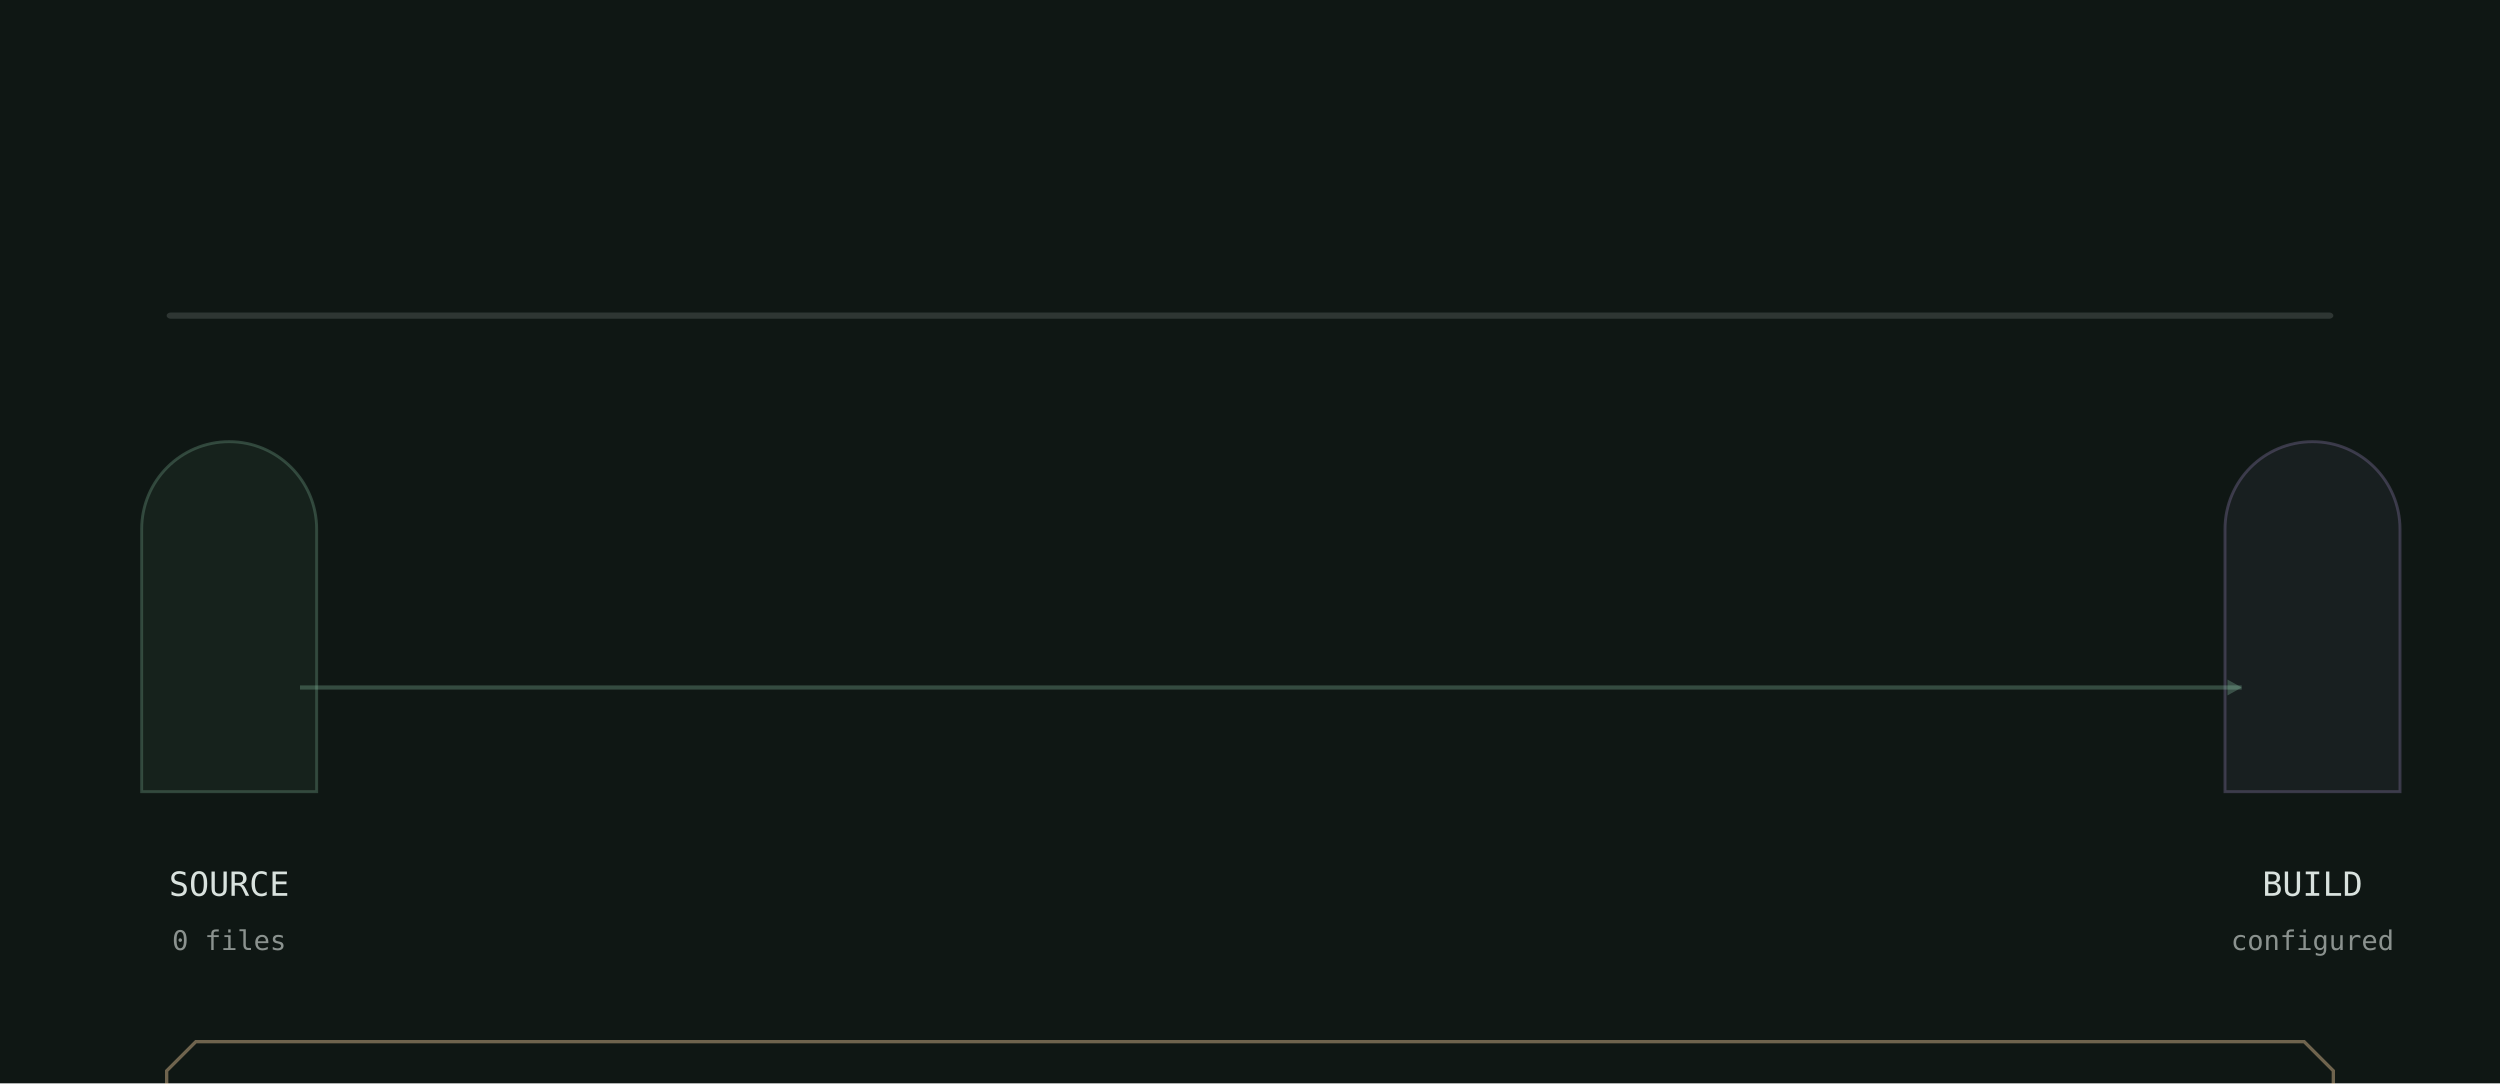
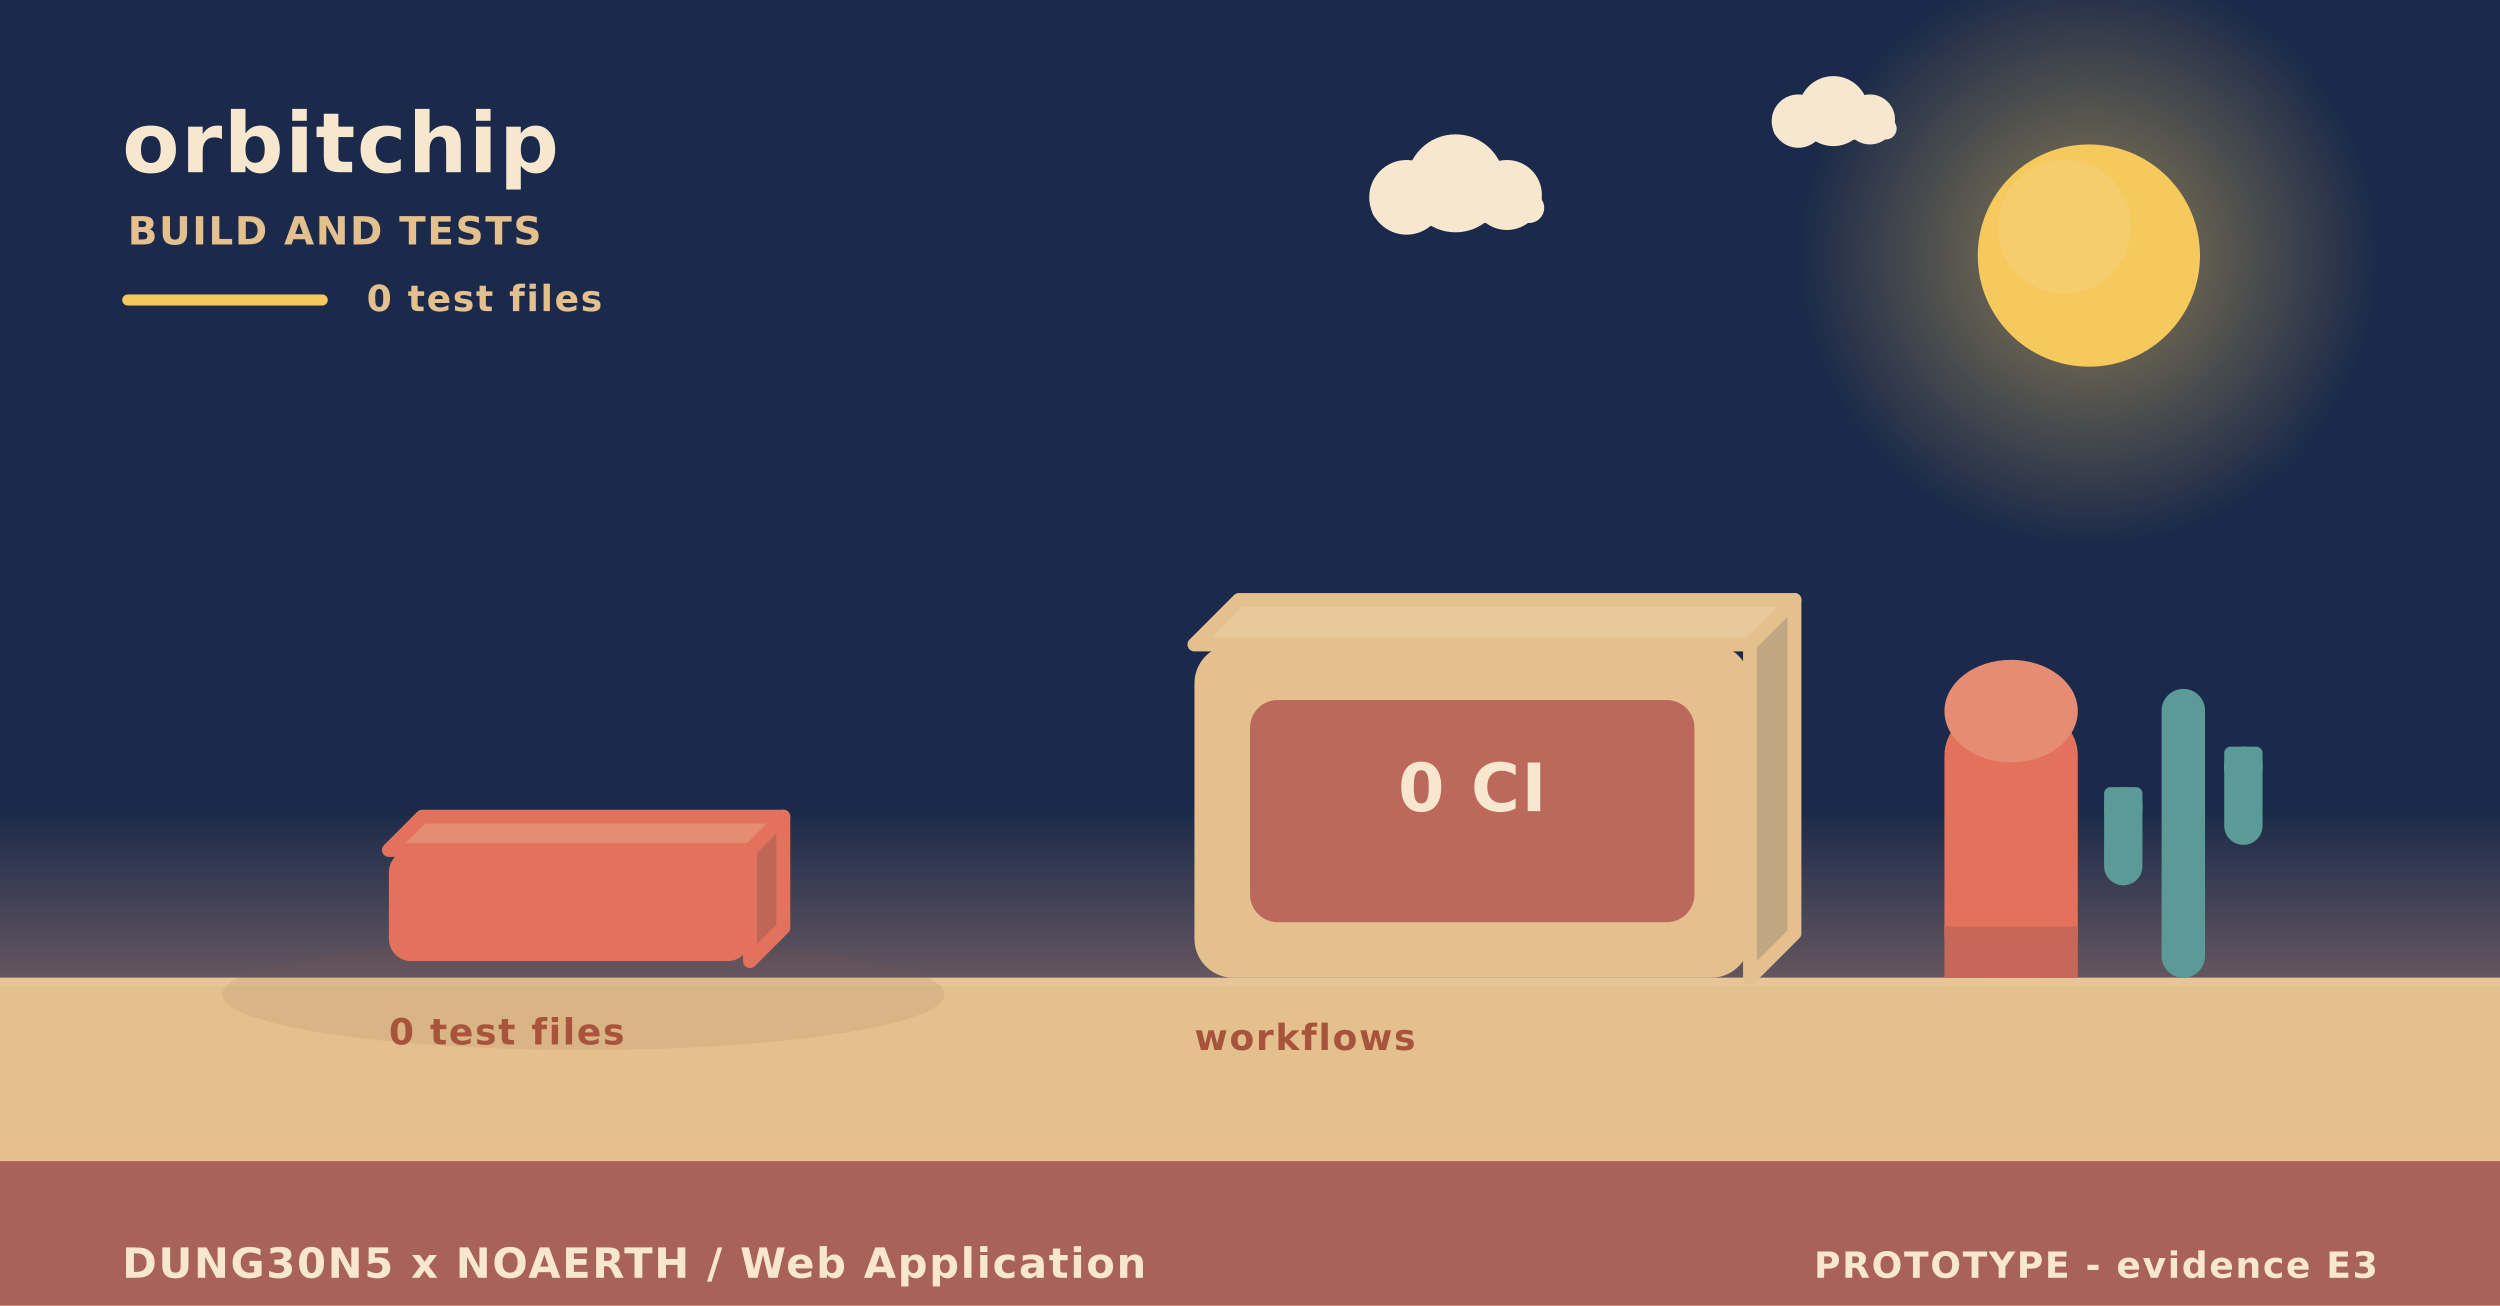
- <svg xmlns="http://www.w3.org/2000/svg" viewBox="0 0 1200 520" width="1200" height="520" role="img" aria-label="orbitchip build evidence">
-   <rect width="1200" height="520" fill="#0f1714" />
-   <defs>
-     <linearGradient id="gb" x1="0" y1="0" x2="1" y2="1">
-       <stop offset="0%" stop-color="#95d5b2" />
-       <stop offset="100%" stop-color="#b8a1e6" />
-     </linearGradient>
-   </defs>
-   <rect x="80.00" y="150.00" width="1040.00" height="3.00" rx="2.00" fill="rgba(240,248,244,0.140)" opacity="1.00" />
-   <path d="M68.00,380.00 L68.00,254.00 A42.00,42.00 0 0 1 152.00,254.00 L152.00,380.00 Z" fill="rgba(149,213,178,0.100)" opacity="0.55" stroke="rgba(149,213,178,0.450)" stroke-width="1.4" />
-   <polygon points="-192.26,189.00 -136.83,221.00 -136.83,157.00 -192.26,125.00" fill="#947c60" opacity="0.95" />
-   <polygon points="-247.68,221.00 -192.26,253.00 -192.26,189.00 -247.68,157.00" fill="#907eb3" opacity="0.95" />
-   <polygon points="-192.26,125.00 -136.83,157.00 -192.26,189.00 -247.68,157.00" fill="#95d5b2" opacity="0.95" />
-   <text x="110" y="430" font-family="ui-monospace,Menlo,monospace" font-size="16" fill="rgba(240,248,244,0.900)" text-anchor="middle">SOURCE</text>
-   <text x="110" y="456" font-family="ui-monospace,Menlo,monospace" font-size="13" fill="rgba(240,248,244,0.550)" text-anchor="middle">0 files</text>
-   <path d="M1068.00,380.00 L1068.00,254.00 A42.00,42.00 0 0 1 1152.00,254.00 L1152.00,380.00 Z" fill="rgba(184,161,230,0.100)" opacity="0.55" stroke="rgba(184,161,230,0.450)" stroke-width="1.4" />
-   <polygon points="673.77,689.00 729.19,721.00 729.19,657.00 673.77,625.00" fill="#947c60" opacity="0.95" />
-   <polygon points="618.34,721.00 673.77,753.00 673.77,689.00 618.34,657.00" fill="#907eb3" opacity="0.95" />
-   <polygon points="673.77,625.00 729.19,657.00 673.77,689.00 618.34,657.00" fill="#b8a1e6" opacity="0.95" />
-   <text x="1110" y="430" font-family="ui-monospace,Menlo,monospace" font-size="16" fill="rgba(240,248,244,0.900)" text-anchor="middle">BUILD</text>
-   <text x="1110" y="456" font-family="ui-monospace,Menlo,monospace" font-size="13" fill="rgba(240,248,244,0.550)" text-anchor="middle">configured</text>
-   <line x1="144.00" y1="330.00" x2="1076.00" y2="330.00" stroke="rgba(149,213,178,0.500)" stroke-width="2.00" opacity="0.55" />
-   <polygon points="1076.00,330.00 1069.20,326.20 1069.20,333.80" fill="rgba(149,213,178,0.500)" opacity="0.55" />
-   <path d="M94.00,500.00 H1106.00 L1120.00,514.00 V546.00 L1106.00,560.00 H94.00 L80.00,546.00 V514.00 Z" fill="none" stroke="rgba(255,214,165,0.500)" stroke-width="1.60" opacity="0.80" />
-   <text x="600" y="536" font-family="ui-monospace,Menlo,monospace" font-size="16" fill="rgba(255,214,165,0.950)" text-anchor="middle">no test suite present in this repository — shown as measured, not implied</text>
+ <svg xmlns="http://www.w3.org/2000/svg" width="900" height="470" viewBox="0 0 900 470" role="img" aria-label="orbitchip - how it is verified">
+   <linearGradient id="skyb" x1="0" y1="0" x2="0" y2="1">
+     <stop offset="0" stop-color="#1b2a4a" />
+     <stop offset="0.62" stop-color="#1b2a4a" />
+     <stop offset="1" stop-color="#f3ad8a" />
+   </linearGradient>
+   <rect width="900" height="470" fill="url(#skyb)" />
+   <radialGradient id="sunb">
+     <stop offset="0.35" stop-color="#f5c95c" stop-opacity="0.34" />
+     <stop offset="1" stop-color="#f5c95c" stop-opacity="0" />
+   </radialGradient>
+   <circle cx="752" cy="92" r="104" fill="url(#sunb)" />
+   <circle cx="752" cy="92" r="40" fill="#f5c95c" />
+   <circle cx="743.2" cy="81.6" r="24" fill="#f5d27e" opacity="0.5" />
+   <g>
+     <circle cx="524" cy="66" r="17.64" fill="#f6e7ce" />
+     <circle cx="506.36" cy="71.04" r="13.44" fill="#f6e7ce" />
+     <circle cx="542.48" cy="70.2" r="12.6" fill="#f6e7ce" />
+     <rect x="493.76" y="69.36" width="62.16" height="10.92" rx="5.46" fill="#f6e7ce" />
+   </g>
+   <g>
+     <circle cx="660" cy="40" r="12.6" fill="#f6e7ce" />
+     <circle cx="647.4" cy="43.6" r="9.6" fill="#f6e7ce" />
+     <circle cx="673.2" cy="43" r="9" fill="#f6e7ce" />
+     <rect x="638.4" y="42.4" width="44.4" height="7.8" rx="3.9" fill="#f6e7ce" />
+   </g>
+   <rect x="0" y="352" width="900" height="118" fill="#e3c08d" />
+   <rect x="0" y="352" width="900" height="3" fill="#e6c596" />
+   <text x="44" y="62" font-family="Verdana,DejaVu Sans,sans-serif" font-size="30" font-weight="700" letter-spacing="0.6" fill="#f6e7ce" text-anchor="start">orbitchip</text>
+   <text x="46" y="88" font-family="Verdana,DejaVu Sans,sans-serif" font-size="14" font-weight="700" letter-spacing="0.6" fill="#e3c08d" text-anchor="start">BUILD AND TESTS</text>
+   <rect x="44" y="106" width="74" height="4" rx="2" fill="#f5c95c" />
+   <text x="132" y="112" font-family="Verdana,DejaVu Sans,sans-serif" font-size="13" font-weight="700" letter-spacing="0.6" fill="#e3c08d" text-anchor="start">0 test files</text>
+   <ellipse cx="210" cy="358" rx="130" ry="20" fill="rgba(138,90,68,0.11)" />
+   <path d="M140,306 L270,306 L282,294 L152,294 Z" fill="#e68c74" stroke="#e2725b" stroke-width="5" stroke-linejoin="round" />
+   <path d="M270,306 L282,294 L282,334 L270,346 Z" fill="#c06658" stroke="#e2725b" stroke-width="5" stroke-linejoin="round" />
+   <rect x="140" y="306" width="130" height="40" rx="8" fill="#e2725b" />
+   <text x="140" y="376" font-family="Verdana,DejaVu Sans,sans-serif" font-size="13" font-weight="700" letter-spacing="0.6" fill="#a8543c" text-anchor="start">0 test files</text>
+   <path d="M430,232 L630,232 L646,216 L446,216 Z" fill="#e7c99b" stroke="#e3c08d" stroke-width="5" stroke-linejoin="round" />
+   <path d="M630,232 L646,216 L646,336 L630,352 Z" fill="#c1a682" stroke="#e3c08d" stroke-width="5" stroke-linejoin="round" />
+   <rect x="430" y="232" width="200" height="120" rx="14" fill="#e3c08d" />
+   <rect x="450" y="252" width="160" height="80" rx="10" fill="#ba6458" opacity="0.94" />
+   <text x="530" y="292" font-family="Verdana,DejaVu Sans,sans-serif" font-size="24" font-weight="700" letter-spacing="0.6" fill="#f6e7ce" text-anchor="middle">0 CI</text>
+   <text x="430" y="378" font-family="Verdana,DejaVu Sans,sans-serif" font-size="13" font-weight="700" letter-spacing="0.6" fill="#a8543c" text-anchor="start">workflows</text>
+   <rect x="700" y="256" width="48" height="96" rx="16" fill="#e2725b" />
+   <ellipse cx="724" cy="256" rx="24" ry="18.46" fill="#e68c74" />
+   <rect x="700" y="333.54" width="48" height="18.46" fill="#c66859" />
+   <rect x="778.18" y="248" width="15.64" height="104" rx="7.82" fill="#5b9a97" />
+   <rect x="757.48" y="283.36" width="13.8" height="35.36" rx="6.9" fill="#5b9a97" />
+   <rect x="757.48" y="283.36" width="13.8" height="10.4" rx="2.3" fill="#5b9a97" />
+   <rect x="800.72" y="268.8" width="13.8" height="35.36" rx="6.9" fill="#5b9a97" />
+   <rect x="800.72" y="268.8" width="13.8" height="10.4" rx="2.3" fill="#5b9a97" />
+   <rect x="0" y="418" width="900" height="52" rx="0" fill="#a65c56" opacity="0.94" />
+   <text x="44" y="460" font-family="Verdana,DejaVu Sans,sans-serif" font-size="15" font-weight="700" letter-spacing="0.6" fill="#f6e7ce" text-anchor="start">DUNG30N5 x NOAERTH  /  Web Application</text>
+   <text x="856" y="460" font-family="Verdana,DejaVu Sans,sans-serif" font-size="13" font-weight="700" letter-spacing="0.6" fill="#f6e7ce" text-anchor="end">PROTOTYPE  -  evidence E3</text>
</svg>
